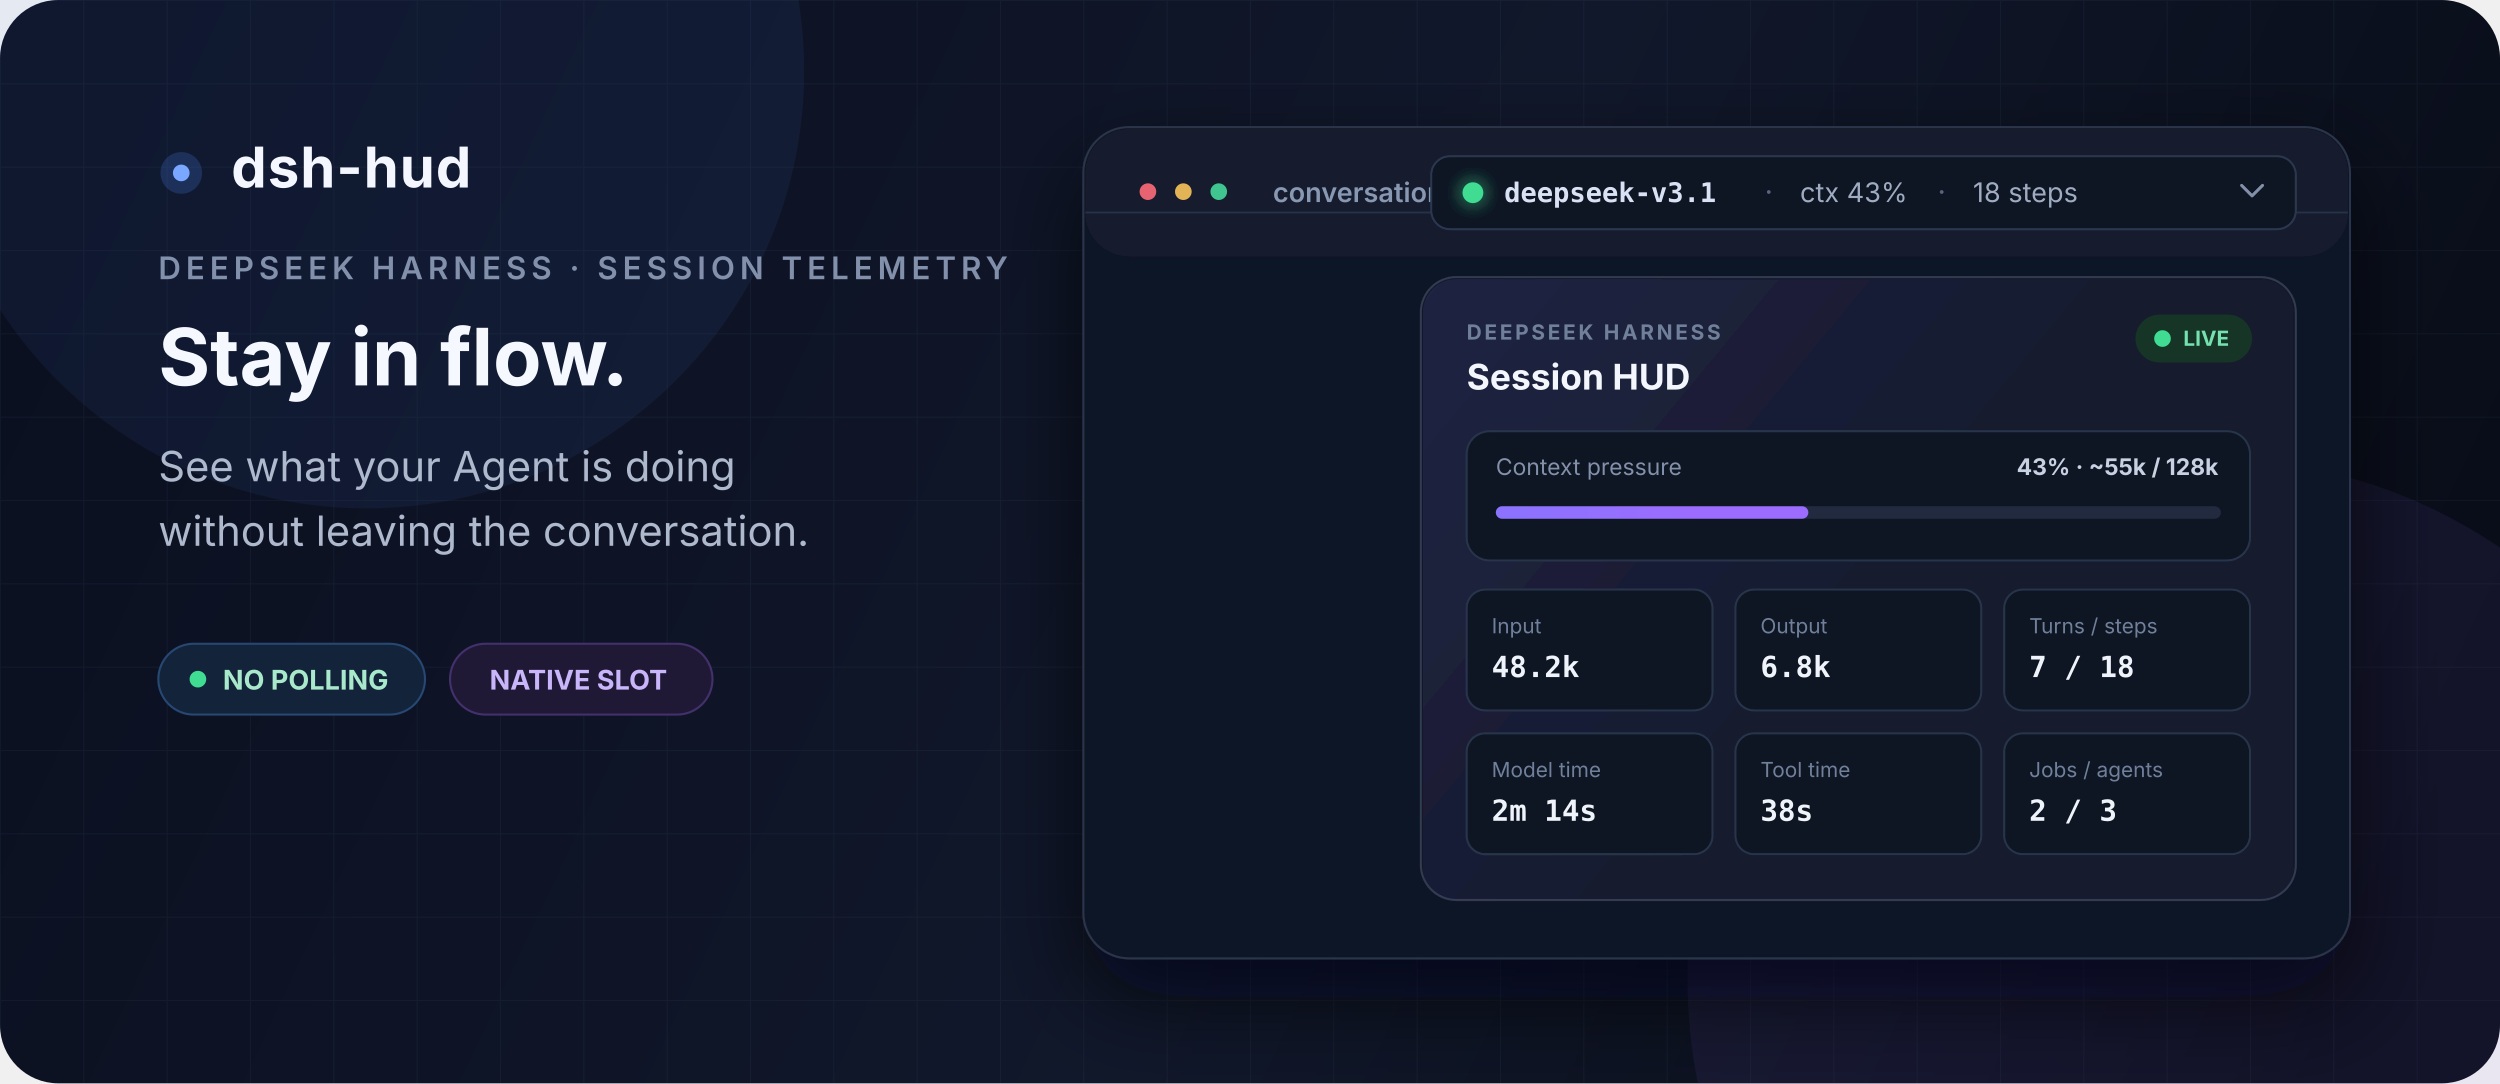
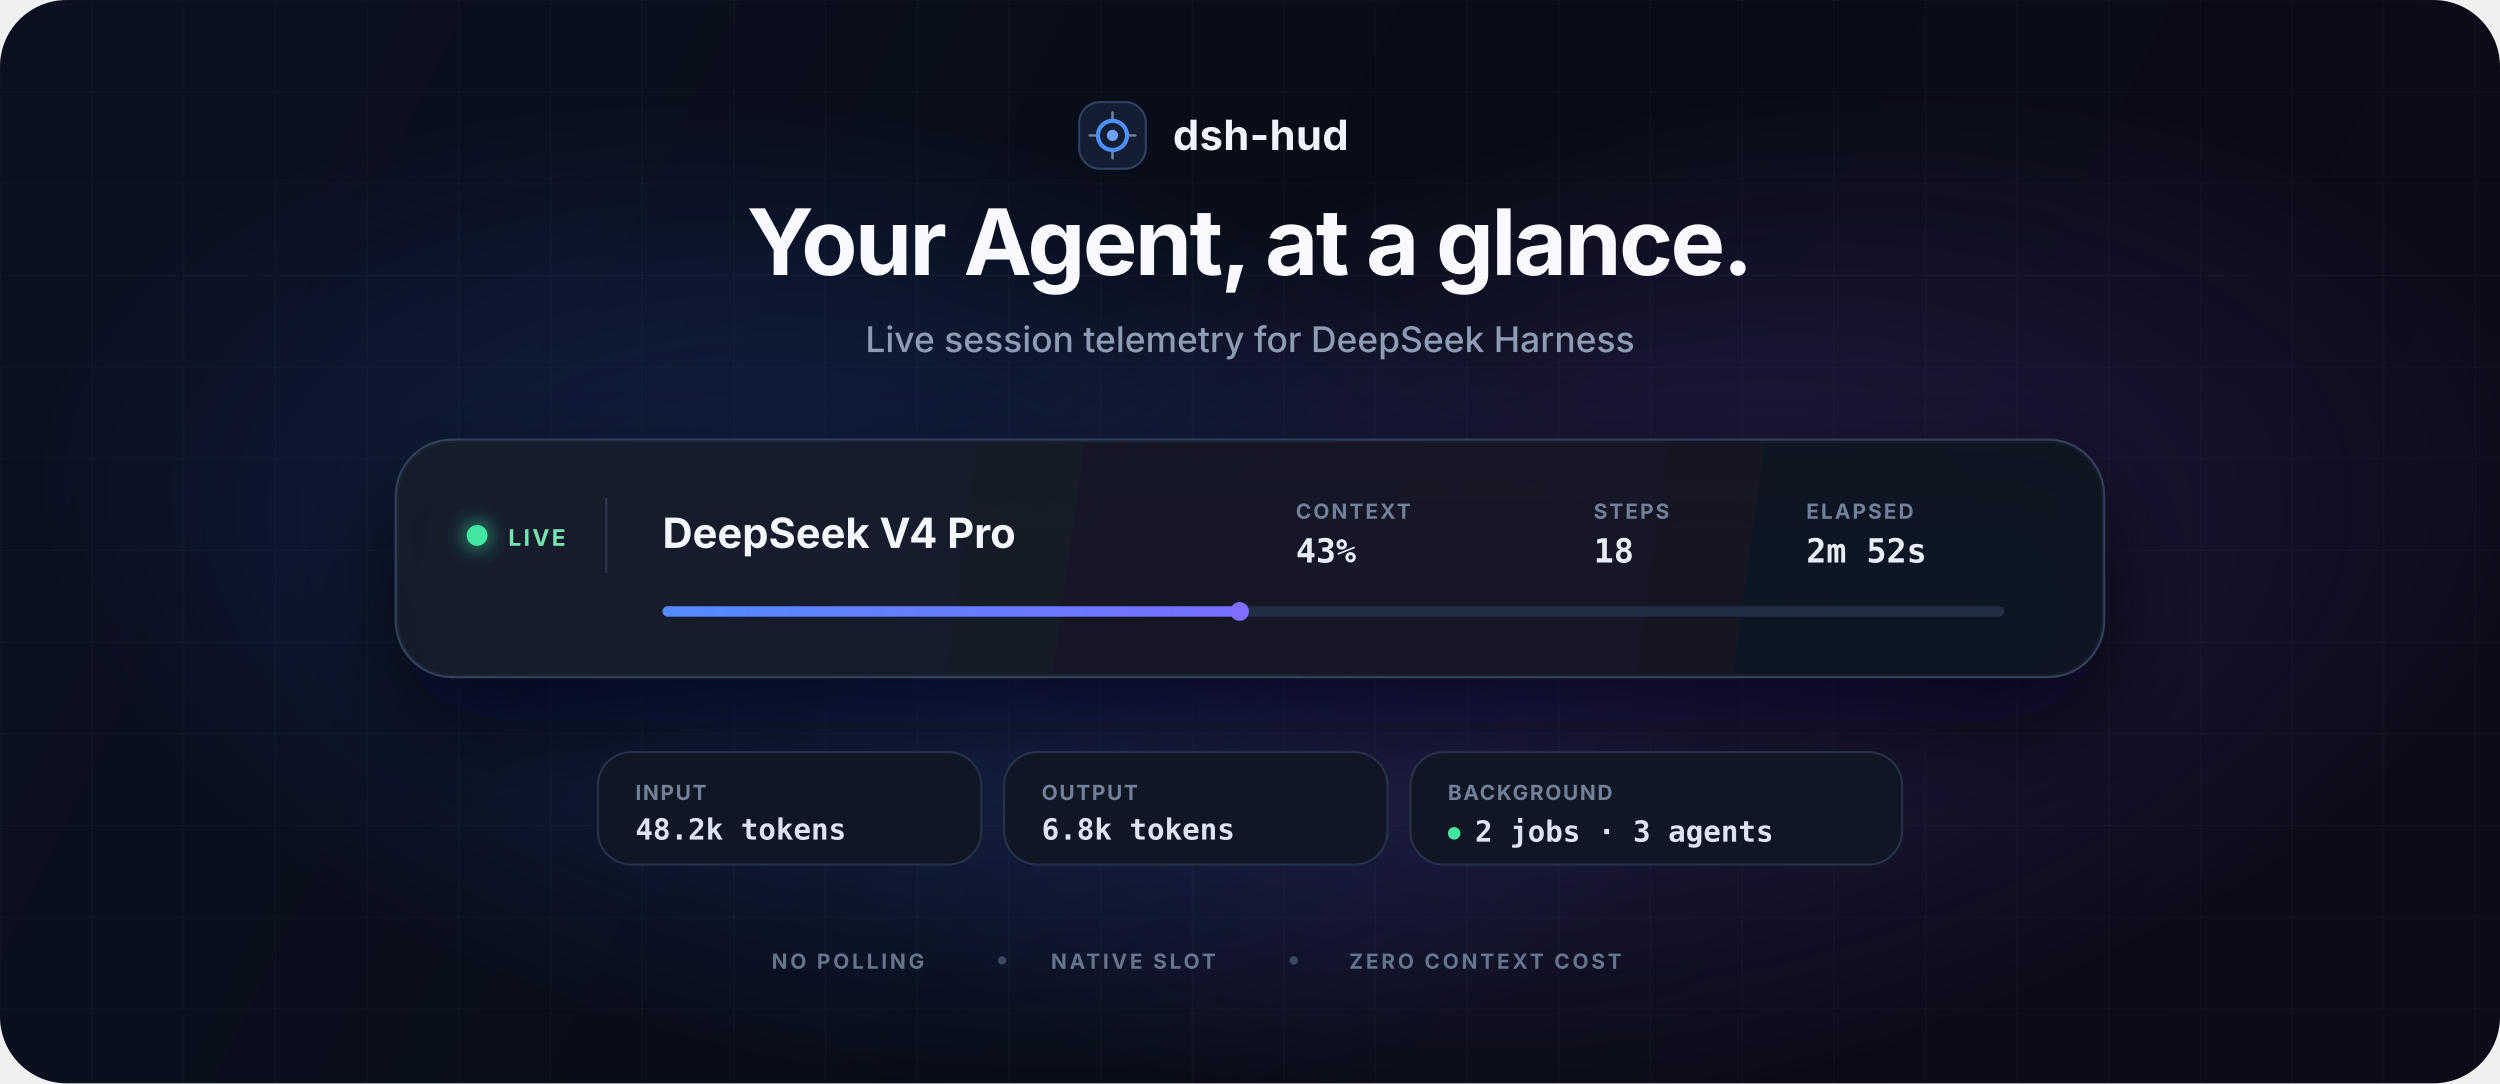
<svg xmlns="http://www.w3.org/2000/svg" width="1200" height="520" viewBox="0 0 1200 520" role="img" aria-labelledby="title desc">
  <defs>
-     <linearGradient id="bg" x1="60" y1="10" x2="1120" y2="510" gradientUnits="userSpaceOnUse">
+     <linearGradient id="background" x1="110" y1="20" x2="1090" y2="500" gradientUnits="userSpaceOnUse">
      <stop stop-color="#0B1020" />
-       <stop offset="0.55" stop-color="#11182B" />
-       <stop offset="1" stop-color="#080C17" />
+       <stop offset="0.52" stop-color="#080C16" />
+       <stop offset="1" stop-color="#0D0B19" />
    </linearGradient>
-     <linearGradient id="line" x1="357" y1="0" x2="813" y2="0" gradientUnits="userSpaceOnUse">
-       <stop stop-color="#4F8CFF" />
-       <stop offset="1" stop-color="#9B6CFF" />
+     <radialGradient id="auroraBlue" cx="0" cy="0" r="1" gradientTransform="translate(418 286) rotate(12) scale(410 230)" gradientUnits="userSpaceOnUse">
+       <stop stop-color="#3578FF" stop-opacity="0.22" />
+       <stop offset="1" stop-color="#3578FF" stop-opacity="0" />
+     </radialGradient>
+     <radialGradient id="auroraViolet" cx="0" cy="0" r="1" gradientTransform="translate(805 288) rotate(168) scale(430 235)" gradientUnits="userSpaceOnUse">
+       <stop stop-color="#8B5CFF" stop-opacity="0.2" />
+       <stop offset="1" stop-color="#8B5CFF" stop-opacity="0" />
+     </radialGradient>
+     <linearGradient id="accent" x1="241" y1="0" x2="964" y2="0" gradientUnits="userSpaceOnUse">
+       <stop stop-color="#4B91FF" />
+       <stop offset="0.52" stop-color="#796CFF" />
+       <stop offset="1" stop-color="#B45CFF" />
    </linearGradient>
-     <linearGradient id="glow" x1="420" y1="115" x2="800" y2="430" gradientUnits="userSpaceOnUse">
-       <stop stop-color="#4F8CFF" stop-opacity="0.2" />
-       <stop offset="1" stop-color="#9B6CFF" stop-opacity="0.03" />
+     <linearGradient id="panel" x1="205" y1="217" x2="994" y2="326" gradientUnits="userSpaceOnUse">
+       <stop stop-color="#151C2C" stop-opacity="0.97" />
+       <stop offset="1" stop-color="#101522" stop-opacity="0.97" />
    </linearGradient>
-     <filter id="shadow" x="-20%" y="-30%" width="140%" height="170%">
-       <feDropShadow dx="0" dy="18" stdDeviation="22" flood-color="#02040A" flood-opacity="0.68" />
+     <filter id="panelShadow" x="-15%" y="-50%" width="130%" height="220%">
+       <feDropShadow dx="0" dy="22" stdDeviation="25" flood-color="#00040D" flood-opacity="0.72" />
    </filter>
-     <filter id="dotGlow" x="-200%" y="-200%" width="500%" height="500%">
+     <filter id="liveGlow" x="-250%" y="-250%" width="600%" height="600%">
      <feGaussianBlur stdDeviation="5" result="blur" />
      <feMerge>
        <feMergeNode in="blur" />
        <feMergeNode in="SourceGraphic" />
      </feMerge>
    </filter>
-     <pattern id="grid" width="40" height="40" patternUnits="userSpaceOnUse">
-       <path d="M40 0H0V40" fill="none" stroke="#8CA4D8" stroke-opacity="0.055" />
+     <pattern id="microgrid" width="44" height="44" patternUnits="userSpaceOnUse">
+       <path d="M44 0H0V44" fill="none" stroke="#A7B7DC" stroke-opacity="0.035" />
    </pattern>
  </defs>
-   <rect width="1200" height="520" rx="28" fill="url(#bg)" />
-   <rect width="1200" height="520" rx="28" fill="url(#grid)" />
-   <circle cx="176" cy="34" r="210" fill="#4F8CFF" opacity="0.07" />
-   <circle cx="1060" cy="470" r="250" fill="#936BFF" opacity="0.08" />
+   <rect width="1200" height="520" rx="32" fill="url(#background)" />
+   <rect width="1200" height="520" rx="32" fill="url(#microgrid)" />
+   <rect width="1200" height="520" rx="32" fill="url(#auroraBlue)" />
+   <rect width="1200" height="520" rx="32" fill="url(#auroraViolet)" />
  <g font-family="Inter, ui-sans-serif, -apple-system, BlinkMacSystemFont, 'Segoe UI', sans-serif">
-     <g transform="translate(76 72)">
-       <circle cx="11" cy="11" r="10" fill="#4F8CFF" opacity="0.2" />
-       <circle cx="11" cy="11" r="4" fill="#7AA7FF" />
-       <text x="35" y="18" fill="#F4F7FF" font-size="27" font-weight="700" letter-spacing="0.5">dsh-hud</text>
-       <text x="0" y="62" fill="#8290AC" font-size="15" font-weight="600" letter-spacing="2.4">DEEPSEEK HARNESS · SESSION TELEMETRY</text>
-       <text x="0" y="113" fill="#F6F8FF" font-size="38" font-weight="720">Stay in flow.</text>
-       <text x="0" y="159" fill="#AEB9CE" font-size="20">See what your Agent is doing</text>
-       <text x="0" y="190" fill="#AEB9CE" font-size="20">without leaving the conversation.</text>
-       <g transform="translate(0 237)">
-         <rect width="128" height="34" rx="17" fill="#13233A" stroke="#264873" />
-         <circle cx="19" cy="17" r="4" fill="#3FDC92" />
-         <text x="31" y="22" fill="#A9E9CB" font-size="13" font-weight="650">NO POLLING</text>
-         <rect x="140" width="126" height="34" rx="17" fill="#201936" stroke="#44306D" />
-         <text x="159" y="22" fill="#C8B5FA" font-size="13" font-weight="650">NATIVE SLOT</text>
+     <g transform="translate(518 49)">
+       <rect width="32" height="32" rx="10" fill="#141E33" stroke="#2E4267" />
+       <circle cx="16" cy="16" r="7" fill="none" stroke="url(#accent)" stroke-width="2" />
+       <circle cx="16" cy="16" r="2.7" fill="#70A2FF" />
+       <path d="M16 5v3M27 16h-3M16 27v-3M5 16h3" stroke="#6F83A9" stroke-width="1.2" stroke-linecap="round" />
+       <text x="45" y="23" fill="#EEF3FF" font-size="20" font-weight="720" letter-spacing="0.2">dsh-hud</text>
+     </g>
+     <text x="600" y="132" fill="#F7F9FF" font-size="44" font-weight="730" text-anchor="middle" letter-spacing="-1.2">Your Agent, at a glance.</text>
+     <text x="600" y="169" fill="#8D9BB5" font-size="17" font-weight="500" text-anchor="middle">Live session telemetry for DeepSeek Harness</text>
+     <g filter="url(#panelShadow)">
+       <rect x="190" y="211" width="820" height="114" rx="27" fill="url(#panel)" stroke="#30405B" />
+       <rect x="191" y="212" width="818" height="112" rx="26" fill="none" stroke="#FFFFFF" stroke-opacity="0.035" />
+       <circle cx="229" cy="257" r="5" fill="#43E6A0" filter="url(#liveGlow)" />
+       <text x="244" y="262" fill="#74E6B2" font-size="11" font-weight="750" letter-spacing="1.1">LIVE</text>
+       <path d="M291 239v36" stroke="#2E3A50" />
+       <text x="318" y="263" fill="#F3F6FC" font-size="20" font-weight="680">DeepSeek V4 Pro</text>
+       <text x="622" y="249" fill="#71809B" font-size="10" font-weight="700" letter-spacing="1">CONTEXT</text>
+       <text x="622" y="270" fill="#E7ECF7" font-family="ui-monospace, SFMono-Regular, Menlo, monospace" font-size="16" font-weight="700">43%</text>
+       <text x="765" y="249" fill="#71809B" font-size="10" font-weight="700" letter-spacing="1">STEPS</text>
+       <text x="765" y="270" fill="#E7ECF7" font-family="ui-monospace, SFMono-Regular, Menlo, monospace" font-size="16" font-weight="700">18</text>
+       <text x="867" y="249" fill="#71809B" font-size="10" font-weight="700" letter-spacing="1">ELAPSED</text>
+       <text x="867" y="270" fill="#E7ECF7" font-family="ui-monospace, SFMono-Regular, Menlo, monospace" font-size="16" font-weight="700">2m 52s</text>
+       <rect x="318" y="291" width="644" height="5" rx="2.5" fill="#232E43" />
+       <rect x="318" y="291" width="277" height="5" rx="2.5" fill="url(#accent)" />
+       <circle cx="595" cy="293.5" r="4.5" fill="#806DFF" />
+     </g>
+     <g transform="translate(287 361)">
+       <g>
+         <rect width="184" height="54" rx="16" fill="#101624" stroke="#25324A" />
+         <text x="18" y="23" fill="#72809A" font-size="10" font-weight="700" letter-spacing="0.8">INPUT</text>
+         <text x="18" y="42" fill="#DCE4F2" font-family="ui-monospace, SFMono-Regular, Menlo, monospace" font-size="14" font-weight="700">48.2k tokens</text>
+       </g>
+       <g transform="translate(195)">
+         <rect width="184" height="54" rx="16" fill="#101624" stroke="#25324A" />
+         <text x="18" y="23" fill="#72809A" font-size="10" font-weight="700" letter-spacing="0.8">OUTPUT</text>
+         <text x="18" y="42" fill="#DCE4F2" font-family="ui-monospace, SFMono-Regular, Menlo, monospace" font-size="14" font-weight="700">6.8k tokens</text>
+       </g>
+       <g transform="translate(390)">
+         <rect width="236" height="54" rx="16" fill="#101624" stroke="#25324A" />
+         <text x="18" y="23" fill="#72809A" font-size="10" font-weight="700" letter-spacing="0.8">BACKGROUND</text>
+         <circle cx="21" cy="39" r="3" fill="#43E6A0" />
+         <text x="31" y="43" fill="#DCE4F2" font-family="ui-monospace, SFMono-Regular, Menlo, monospace" font-size="14" font-weight="700">2 jobs · 3 agents</text>
      </g>
    </g>
-     <g filter="url(#shadow)">
-       <rect x="520" y="61" width="608" height="399" rx="22" fill="#101625" stroke="#2A344A" />
-       <rect x="521" y="62" width="606" height="61" rx="21" fill="#151C2D" />
-       <path d="M521 102H1127" stroke="#263147" />
-       <circle cx="551" cy="92" r="4" fill="#FF6B7A" opacity="0.9" />
-       <circle cx="568" cy="92" r="4" fill="#F8C45C" opacity="0.9" />
-       <circle cx="585" cy="92" r="4" fill="#44D79B" opacity="0.9" />
-       <text x="611" y="97" fill="#8897B2" font-size="13" font-weight="600">conversation / build-a-plugin</text>
-       <rect x="687" y="75" width="415" height="35" rx="9" fill="#0C1220" stroke="#2B3850" />
-       <circle cx="707" cy="92.5" r="5" fill="#3FDC92" filter="url(#dotGlow)" />
-       <text x="722" y="97" fill="#D9E2F4" font-family="ui-monospace, SFMono-Regular, Menlo, monospace" font-size="13" font-weight="650">deepseek-v3.1</text>
-       <text x="847" y="97" fill="#566580" font-size="14">·</text>
-       <text x="864" y="97" fill="#9EACC2" font-size="13">ctx 43%</text>
-       <text x="930" y="97" fill="#566580" font-size="14">·</text>
-       <text x="947" y="97" fill="#9EACC2" font-size="13">18 steps</text>
-       <path d="m1076 89 5 5 5-5" fill="none" stroke="#8190A8" stroke-width="1.5" stroke-linecap="round" stroke-linejoin="round" />
-       <rect x="682" y="133" width="420" height="299" rx="17" fill="#111827" stroke="#303B50" />
-       <rect x="683" y="134" width="418" height="298" rx="16" fill="url(#glow)" />
-       <text x="704" y="163" fill="#71809A" font-size="10" font-weight="700" letter-spacing="1.3">DEEPSEEK HARNESS</text>
-       <text x="704" y="187" fill="#F3F6FC" font-size="17" font-weight="700">Session HUD</text>
-       <rect x="1025" y="151" width="56" height="23" rx="11.5" fill="#153427" />
-       <circle cx="1038" cy="162.5" r="4" fill="#3FDC92" />
-       <text x="1048" y="166" fill="#74E1AE" font-size="10" font-weight="700">LIVE</text>
-       <rect x="704" y="207" width="376" height="62" rx="11" fill="#0D1422" stroke="#28344A" />
-       <text x="718" y="228" fill="#8290AA" font-size="11">Context pressure</text>
-       <text x="968" y="228" fill="#C7D1E2" font-size="11" font-weight="650">43% · ~55k / 128k</text>
-       <rect x="718" y="243" width="348" height="6" rx="3" fill="#222C40" />
-       <rect x="718" y="243" width="150" height="6" rx="3" fill="url(#line)" />
-       <g transform="translate(704 283)">
-         <g>
-           <rect width="118" height="58" rx="9" fill="#0D1422" stroke="#28344A" />
-           <text x="12" y="21" fill="#70809B" font-size="10">Input</text>
-           <text x="12" y="42" fill="#EFF3FA" font-family="ui-monospace, monospace" font-size="14" font-weight="700">48.2k</text>
-         </g>
-         <g transform="translate(129)">
-           <rect width="118" height="58" rx="9" fill="#0D1422" stroke="#28344A" />
-           <text x="12" y="21" fill="#70809B" font-size="10">Output</text>
-           <text x="12" y="42" fill="#EFF3FA" font-family="ui-monospace, monospace" font-size="14" font-weight="700">6.8k</text>
-         </g>
-         <g transform="translate(258)">
-           <rect width="118" height="58" rx="9" fill="#0D1422" stroke="#28344A" />
-           <text x="12" y="21" fill="#70809B" font-size="10">Turns / steps</text>
-           <text x="12" y="42" fill="#EFF3FA" font-family="ui-monospace, monospace" font-size="14" font-weight="700">7 / 18</text>
-         </g>
-         <g transform="translate(0 69)">
-           <rect width="118" height="58" rx="9" fill="#0D1422" stroke="#28344A" />
-           <text x="12" y="21" fill="#70809B" font-size="10">Model time</text>
-           <text x="12" y="42" fill="#EFF3FA" font-family="ui-monospace, monospace" font-size="14" font-weight="700">2m 14s</text>
-         </g>
-         <g transform="translate(129 69)">
-           <rect width="118" height="58" rx="9" fill="#0D1422" stroke="#28344A" />
-           <text x="12" y="21" fill="#70809B" font-size="10">Tool time</text>
-           <text x="12" y="42" fill="#EFF3FA" font-family="ui-monospace, monospace" font-size="14" font-weight="700">38s</text>
-         </g>
-         <g transform="translate(258 69)">
-           <rect width="118" height="58" rx="9" fill="#0D1422" stroke="#28344A" />
-           <text x="12" y="21" fill="#70809B" font-size="10">Jobs / agents</text>
-           <text x="12" y="42" fill="#EFF3FA" font-family="ui-monospace, monospace" font-size="14" font-weight="700">2 / 3</text>
-         </g>
-       </g>
+     <g fill="#66758E" font-size="10" font-weight="700" letter-spacing="1.35">
+       <text x="407" y="465" text-anchor="middle">NO POLLING</text>
+       <circle cx="481" cy="461" r="2" fill="#3B4A63" />
+       <text x="544" y="465" text-anchor="middle">NATIVE SLOT</text>
+       <circle cx="621" cy="461" r="2" fill="#3B4A63" />
+       <text x="713" y="465" text-anchor="middle">ZERO CONTEXT COST</text>
    </g>
  </g>
</svg>
